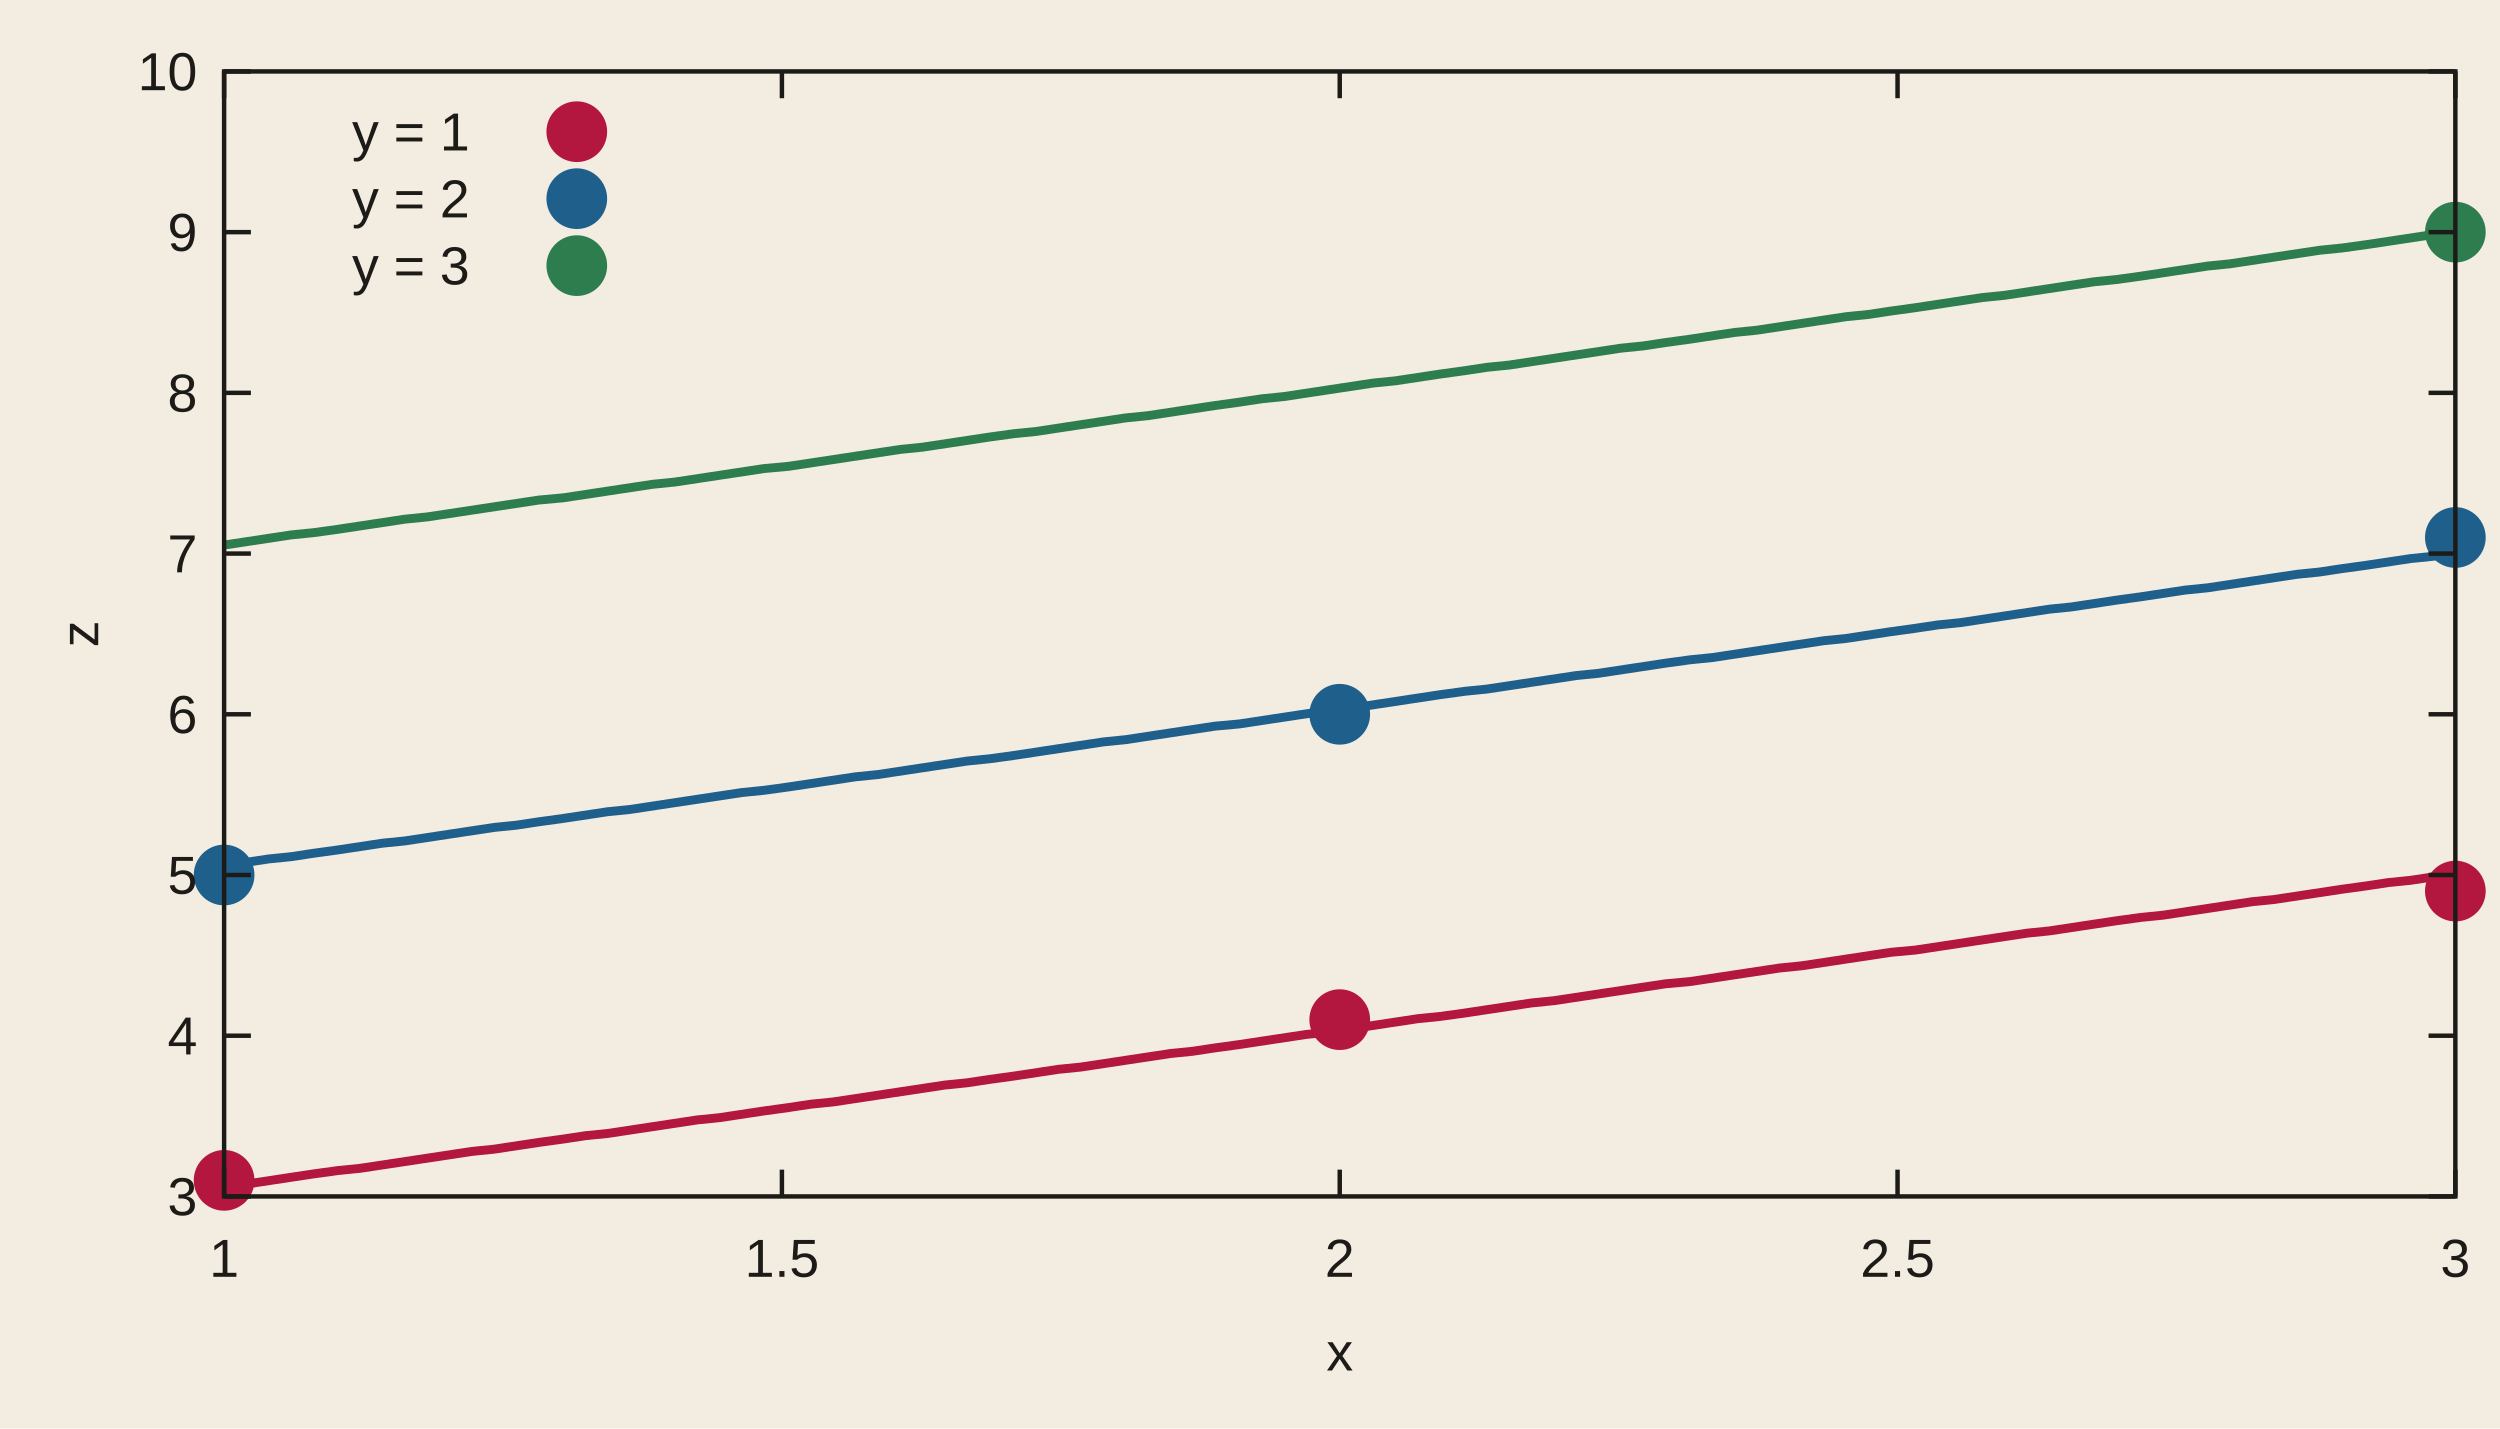
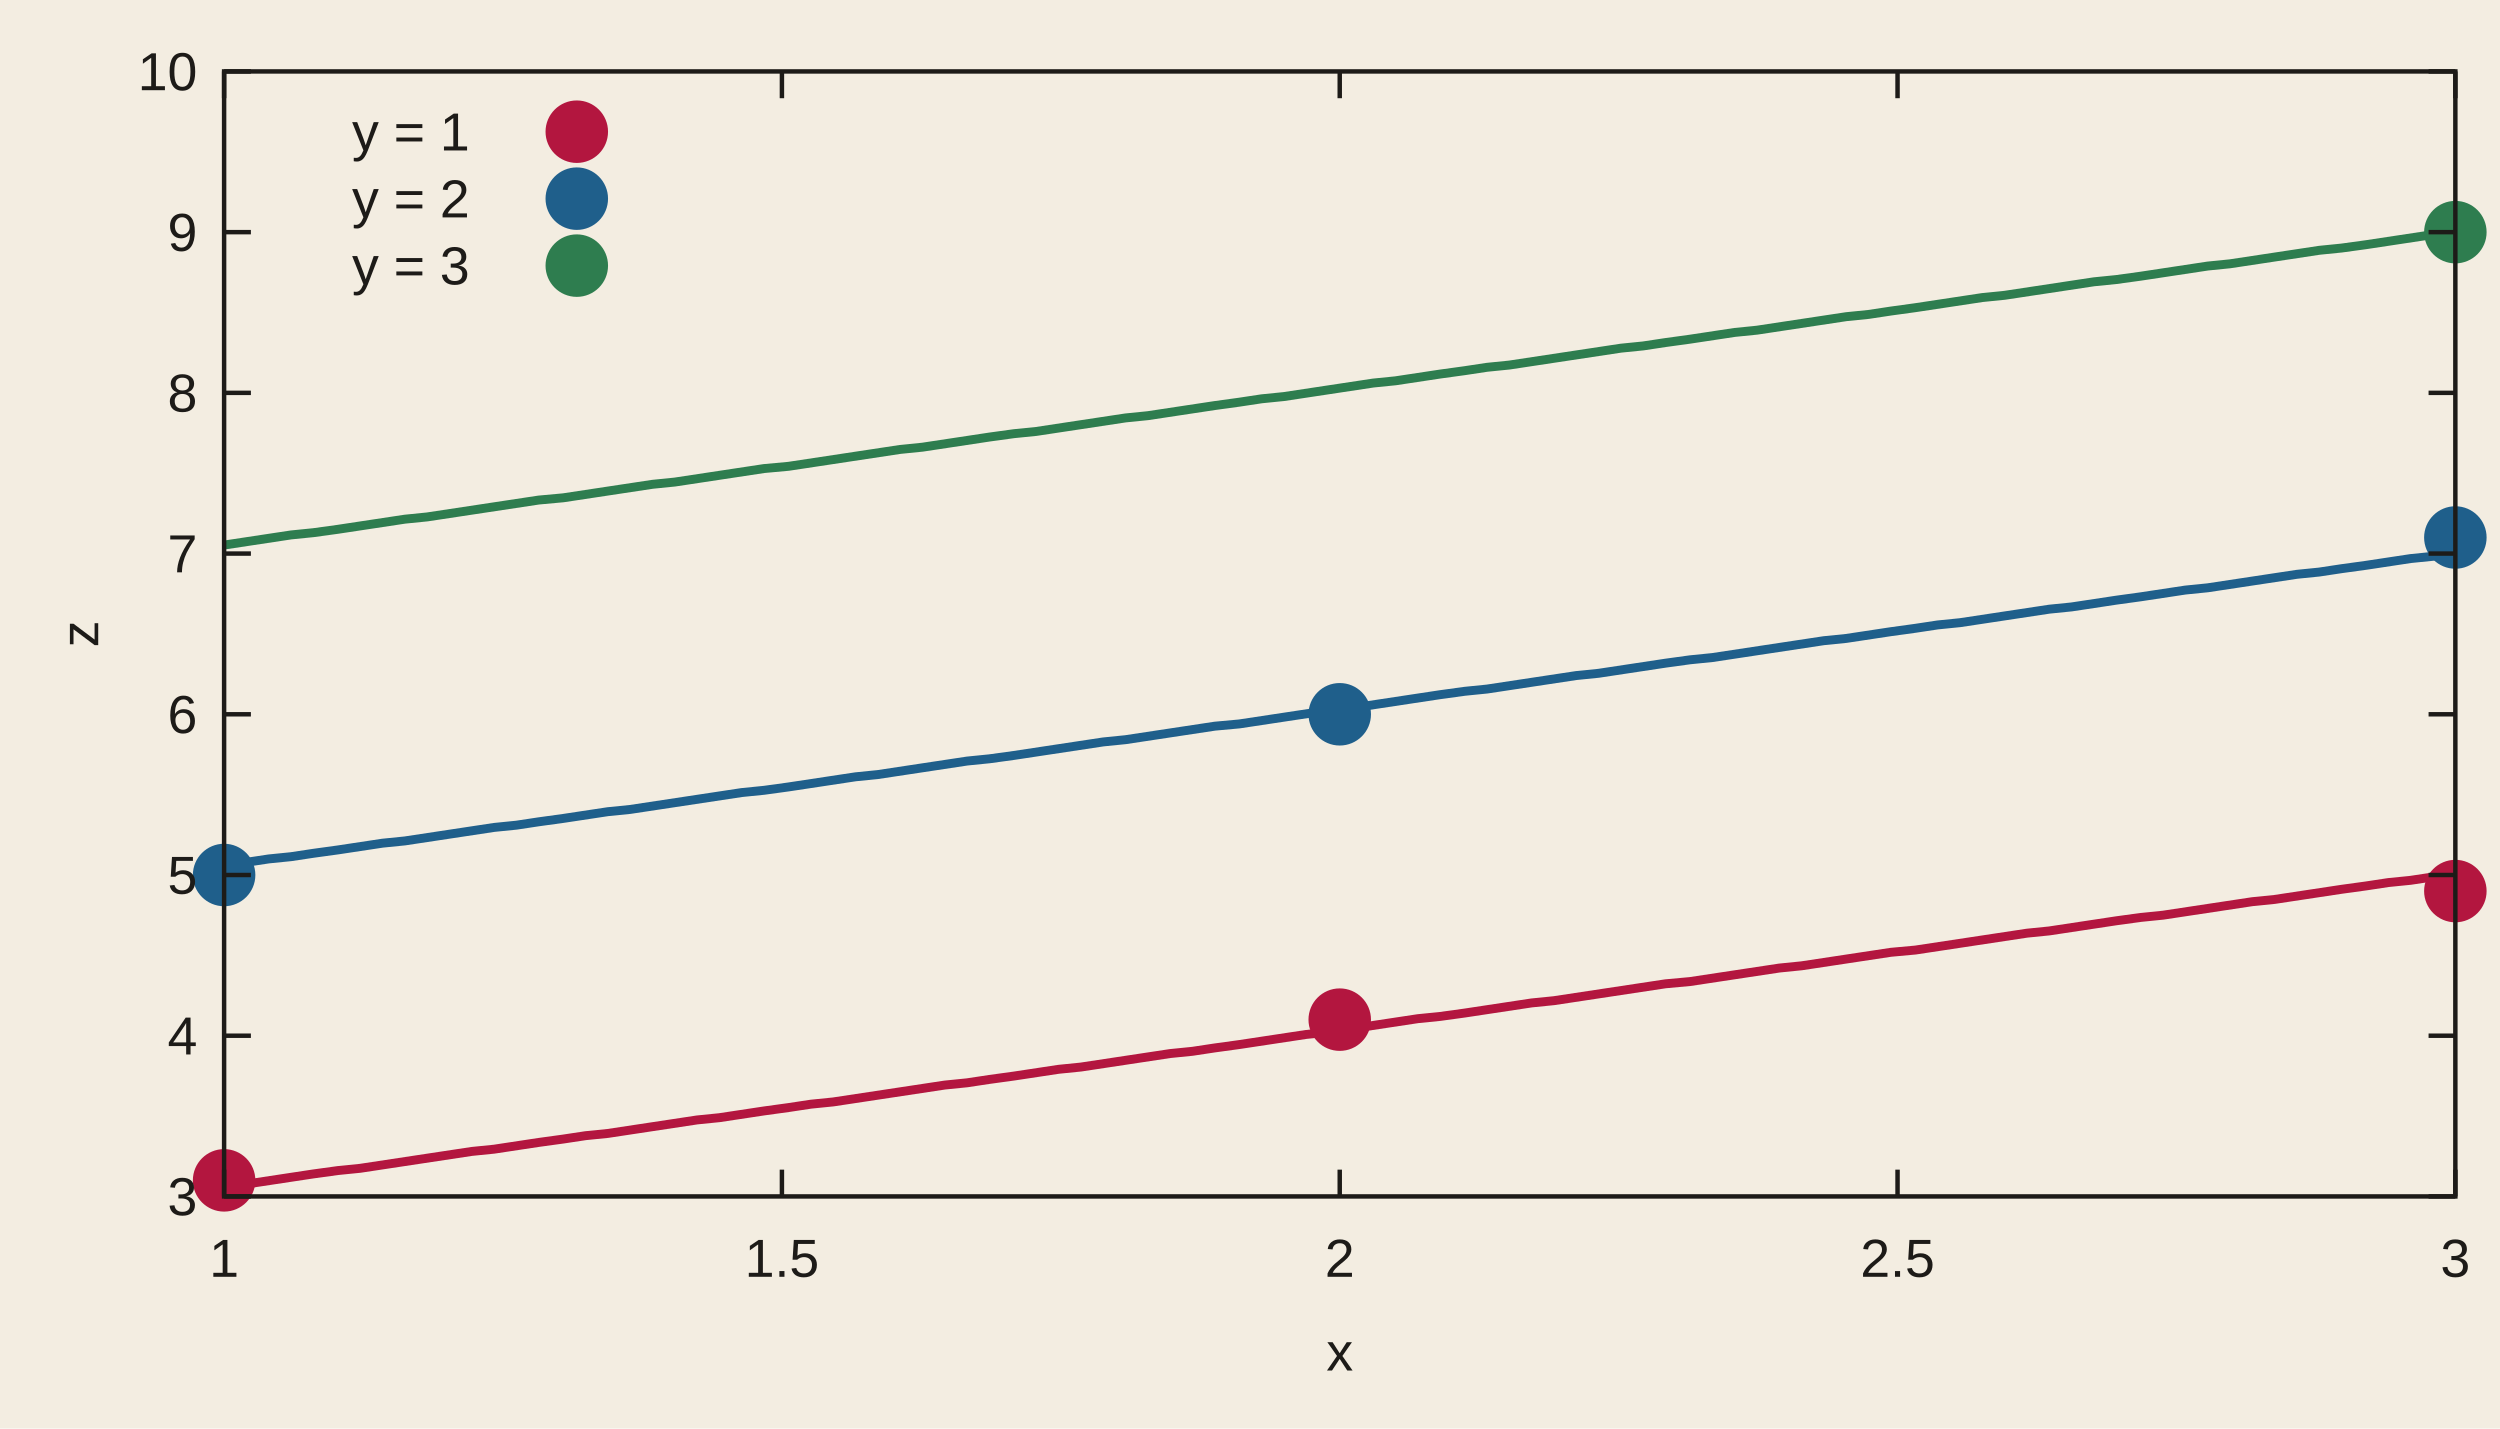
<svg xmlns="http://www.w3.org/2000/svg" width="560" height="320" viewBox="0 0 560 320" font-family="Arial,Helvetica,sans-serif" font-size="12" fill="#1d1b18" data-theme="washi" data-frame="#1d1b18" data-grid-color="#a69a85">
  <rect x="0" y="0" width="560" height="320" fill="#f3ede1" stroke="none" stroke-width="0" />
  <g class="fs-axes" data-area="50.2 550 16 268" data-x="1e0 3e0" data-y="3e0 1e1" data-log="0 0" data-grid="0" data-font-size="12" data-xformat="%h" data-yformat="%h">
    <g class="fs-grid" display="none">
      <polyline fill="none" stroke="#a69a85" stroke-width="0.5" stroke-dasharray="2,3" points="50.2,268 50.2,16" />
      <polyline fill="none" stroke="#a69a85" stroke-width="0.5" stroke-dasharray="2,3" points="175.15,268 175.15,16" />
      <polyline fill="none" stroke="#a69a85" stroke-width="0.5" stroke-dasharray="2,3" points="300.1,268 300.1,16" />
      <polyline fill="none" stroke="#a69a85" stroke-width="0.5" stroke-dasharray="2,3" points="425.05,268 425.05,16" />
      <polyline fill="none" stroke="#a69a85" stroke-width="0.5" stroke-dasharray="2,3" points="550,268 550,16" />
      <polyline fill="none" stroke="#a69a85" stroke-width="0.5" stroke-dasharray="2,3" points="50.2,268 550,268" />
      <polyline fill="none" stroke="#a69a85" stroke-width="0.5" stroke-dasharray="2,3" points="50.2,232 550,232" />
      <polyline fill="none" stroke="#a69a85" stroke-width="0.5" stroke-dasharray="2,3" points="50.2,196 550,196" />
      <polyline fill="none" stroke="#a69a85" stroke-width="0.5" stroke-dasharray="2,3" points="50.2,160 550,160" />
      <polyline fill="none" stroke="#a69a85" stroke-width="0.5" stroke-dasharray="2,3" points="50.2,124 550,124" />
      <polyline fill="none" stroke="#a69a85" stroke-width="0.5" stroke-dasharray="2,3" points="50.2,88 550,88" />
      <polyline fill="none" stroke="#a69a85" stroke-width="0.5" stroke-dasharray="2,3" points="50.2,52 550,52" />
      <polyline fill="none" stroke="#a69a85" stroke-width="0.5" stroke-dasharray="2,3" points="50.2,16 550,16" />
    </g>
    <svg class="fs-plot" x="50.2" y="16" width="499.8" height="252" viewBox="0 0 1 1" preserveAspectRatio="none" overflow="hidden">
      <g class="fs-series" data-series="1">
-         <path class="fs-pts" data-pt="7" data-size="12.6" data-lw="1" data-color="#b3163f" fill="none" stroke="none" d="M0,0.986 M0.5,0.843 M1,0.729" />
+         <path class="fs-pts" data-pt="7" data-size="12.6" data-lw="1.4" data-color="#b3163f" fill="none" stroke="none" d="M0,0.986 M0.5,0.843 M1,0.729" />
      </g>
      <g class="fs-series" data-series="2">
-         <path class="fs-pts" data-pt="7" data-size="12.6" data-lw="1" data-color="#1f5f8b" fill="none" stroke="none" d="M0,0.714 M0.5,0.571 M1,0.414" />
+         <path class="fs-pts" data-pt="7" data-size="12.6" data-lw="1.4" data-color="#1f5f8b" fill="none" stroke="none" d="M0,0.714 M0.5,0.571 M1,0.414" />
      </g>
      <g class="fs-series" data-series="3">
-         <path class="fs-pts" data-pt="7" data-size="12.6" data-lw="1" data-color="#2e7d4f" fill="none" stroke="none" d="M1,0.143" />
+         <path class="fs-pts" data-pt="7" data-size="12.6" data-lw="1.4" data-color="#2e7d4f" fill="none" stroke="none" d="M1,0.143" />
      </g>
      <g class="fs-series" data-series="4">
        <polyline fill="none" stroke="#b3163f" stroke-width="2" stroke-linejoin="round" vector-effect="non-scaling-stroke" points="0,0.991 0.01,0.989 0.02,0.986 0.03,0.983 0.04,0.98 0.051,0.977 0.061,0.975 0.071,0.972 0.081,0.969 0.091,0.966 0.101,0.963 0.111,0.96 0.121,0.958 0.131,0.955 0.141,0.952 0.152,0.949 0.162,0.946 0.172,0.944 0.182,0.941 0.192,0.938 0.202,0.935 0.212,0.932 0.222,0.93 0.232,0.927 0.242,0.924 0.253,0.921 0.263,0.918 0.273,0.916 0.283,0.913 0.293,0.91 0.303,0.907 0.313,0.904 0.323,0.901 0.333,0.899 0.343,0.896 0.354,0.893 0.364,0.89 0.374,0.887 0.384,0.885 0.394,0.882 0.404,0.879 0.414,0.876 0.424,0.873 0.434,0.871 0.444,0.868 0.455,0.865 0.465,0.862 0.475,0.859 0.485,0.856 0.495,0.854 0.505,0.851 0.515,0.848 0.525,0.845 0.535,0.842 0.545,0.84 0.556,0.837 0.566,0.834 0.576,0.831 0.586,0.828 0.596,0.826 0.606,0.823 0.616,0.82 0.626,0.817 0.636,0.814 0.646,0.811 0.657,0.809 0.667,0.806 0.677,0.803 0.687,0.8 0.697,0.797 0.707,0.795 0.717,0.792 0.727,0.789 0.737,0.786 0.747,0.783 0.758,0.781 0.768,0.778 0.778,0.775 0.788,0.772 0.798,0.769 0.808,0.766 0.818,0.764 0.828,0.761 0.838,0.758 0.848,0.755 0.859,0.752 0.869,0.75 0.879,0.747 0.889,0.744 0.899,0.741 0.909,0.738 0.919,0.736 0.929,0.733 0.939,0.73 0.949,0.727 0.96,0.724 0.97,0.721 0.98,0.719 0.99,0.716 1,0.713" />
      </g>
      <g class="fs-series" data-series="5">
        <polyline fill="none" stroke="#1f5f8b" stroke-width="2" stroke-linejoin="round" vector-effect="non-scaling-stroke" points="0,0.706 0.01,0.703 0.02,0.7 0.03,0.698 0.04,0.695 0.051,0.692 0.061,0.689 0.071,0.686 0.081,0.684 0.091,0.681 0.101,0.678 0.111,0.675 0.121,0.672 0.131,0.67 0.141,0.667 0.152,0.664 0.162,0.661 0.172,0.658 0.182,0.656 0.192,0.653 0.202,0.65 0.212,0.647 0.222,0.644 0.232,0.641 0.242,0.639 0.253,0.636 0.263,0.633 0.273,0.63 0.283,0.627 0.293,0.625 0.303,0.622 0.313,0.619 0.323,0.616 0.333,0.613 0.343,0.611 0.354,0.608 0.364,0.605 0.374,0.602 0.384,0.599 0.394,0.596 0.404,0.594 0.414,0.591 0.424,0.588 0.434,0.585 0.444,0.582 0.455,0.58 0.465,0.577 0.475,0.574 0.485,0.571 0.495,0.568 0.505,0.566 0.515,0.563 0.525,0.56 0.535,0.557 0.545,0.554 0.556,0.551 0.566,0.549 0.576,0.546 0.586,0.543 0.596,0.54 0.606,0.537 0.616,0.535 0.626,0.532 0.636,0.529 0.646,0.526 0.657,0.523 0.667,0.521 0.677,0.518 0.687,0.515 0.697,0.512 0.707,0.509 0.717,0.506 0.727,0.504 0.737,0.501 0.747,0.498 0.758,0.495 0.768,0.492 0.778,0.49 0.788,0.487 0.798,0.484 0.808,0.481 0.818,0.478 0.828,0.476 0.838,0.473 0.848,0.47 0.859,0.467 0.869,0.464 0.879,0.461 0.889,0.459 0.899,0.456 0.909,0.453 0.919,0.45 0.929,0.447 0.939,0.445 0.949,0.442 0.96,0.439 0.97,0.436 0.98,0.433 0.99,0.431 1,0.428" />
      </g>
      <g class="fs-series" data-series="6">
        <polyline fill="none" stroke="#2e7d4f" stroke-width="2" stroke-linejoin="round" vector-effect="non-scaling-stroke" points="0,0.421 0.01,0.418 0.02,0.415 0.03,0.412 0.04,0.41 0.051,0.407 0.061,0.404 0.071,0.401 0.081,0.398 0.091,0.396 0.101,0.393 0.111,0.39 0.121,0.387 0.131,0.384 0.141,0.381 0.152,0.379 0.162,0.376 0.172,0.373 0.182,0.37 0.192,0.367 0.202,0.365 0.212,0.362 0.222,0.359 0.232,0.356 0.242,0.353 0.253,0.351 0.263,0.348 0.273,0.345 0.283,0.342 0.293,0.339 0.303,0.336 0.313,0.334 0.323,0.331 0.333,0.328 0.343,0.325 0.354,0.322 0.364,0.32 0.374,0.317 0.384,0.314 0.394,0.311 0.404,0.308 0.414,0.306 0.424,0.303 0.434,0.3 0.444,0.297 0.455,0.294 0.465,0.291 0.475,0.289 0.485,0.286 0.495,0.283 0.505,0.28 0.515,0.277 0.525,0.275 0.535,0.272 0.545,0.269 0.556,0.266 0.566,0.263 0.576,0.261 0.586,0.258 0.596,0.255 0.606,0.252 0.616,0.249 0.626,0.246 0.636,0.244 0.646,0.241 0.657,0.238 0.667,0.235 0.677,0.232 0.687,0.23 0.697,0.227 0.707,0.224 0.717,0.221 0.727,0.218 0.737,0.216 0.747,0.213 0.758,0.21 0.768,0.207 0.778,0.204 0.788,0.201 0.798,0.199 0.808,0.196 0.818,0.193 0.828,0.19 0.838,0.187 0.848,0.185 0.859,0.182 0.869,0.179 0.879,0.176 0.889,0.173 0.899,0.171 0.909,0.168 0.919,0.165 0.929,0.162 0.939,0.159 0.949,0.157 0.96,0.154 0.97,0.151 0.98,0.148 0.99,0.145 1,0.142" />
      </g>
    </svg>
    <svg class="fs-marks" x="50.2" y="16" width="499.8" height="252" viewBox="0 0 499.8 252" overflow="visible">
-       <path data-series="1" fill="#b3163f" stroke="#b3163f" stroke-width="1" d="M-6.3,248.4A6.3,6.3 0 1 0 6.3,248.4A6.3,6.3 0 1 0 -6.3,248.4ZM243.6,212.4A6.3,6.3 0 1 0 256.2,212.4A6.3,6.3 0 1 0 243.6,212.4ZM493.5,183.6A6.3,6.3 0 1 0 506.1,183.6A6.3,6.3 0 1 0 493.5,183.6Z" />
-       <path data-series="2" fill="#1f5f8b" stroke="#1f5f8b" stroke-width="1" d="M-6.3,180A6.3,6.3 0 1 0 6.3,180A6.3,6.3 0 1 0 -6.3,180ZM243.6,144A6.3,6.3 0 1 0 256.2,144A6.3,6.3 0 1 0 243.6,144ZM493.5,104.4A6.3,6.3 0 1 0 506.1,104.4A6.3,6.3 0 1 0 493.5,104.4Z" />
-       <path data-series="3" fill="#2e7d4f" stroke="#2e7d4f" stroke-width="1" d="M493.5,36A6.3,6.3 0 1 0 506.1,36A6.3,6.3 0 1 0 493.5,36Z" />
+       <path data-series="1" fill="#b3163f" stroke="#b3163f" stroke-width="1.4" d="M-6.3,248.4A6.3,6.3 0 1 0 6.3,248.4A6.3,6.3 0 1 0 -6.3,248.4ZM243.6,212.4A6.3,6.3 0 1 0 256.2,212.4A6.3,6.3 0 1 0 243.6,212.4ZM493.5,183.6A6.3,6.3 0 1 0 506.1,183.6A6.3,6.3 0 1 0 493.5,183.6Z" />
+       <path data-series="2" fill="#1f5f8b" stroke="#1f5f8b" stroke-width="1.4" d="M-6.3,180A6.3,6.3 0 1 0 6.3,180A6.3,6.3 0 1 0 -6.3,180ZM243.6,144A6.3,6.3 0 1 0 256.2,144A6.3,6.3 0 1 0 243.6,144ZM493.5,104.4A6.3,6.3 0 1 0 506.1,104.4A6.3,6.3 0 1 0 493.5,104.4Z" />
+       <path data-series="3" fill="#2e7d4f" stroke="#2e7d4f" stroke-width="1.4" d="M493.5,36A6.3,6.3 0 1 0 506.1,36A6.3,6.3 0 1 0 493.5,36Z" />
    </svg>
    <rect x="50.2" y="16" width="499.8" height="252" fill="none" stroke="#1d1b18" stroke-width="1" />
    <g class="fs-xticks">
      <polyline fill="none" stroke="#1d1b18" stroke-width="1" points="50.2,268 50.2,262" />
      <polyline fill="none" stroke="#1d1b18" stroke-width="1" points="50.2,16 50.2,22" />
      <text x="50.2" y="286" text-anchor="middle">1</text>
      <polyline fill="none" stroke="#1d1b18" stroke-width="1" points="175.15,268 175.15,262" />
      <polyline fill="none" stroke="#1d1b18" stroke-width="1" points="175.15,16 175.15,22" />
      <text x="175.15" y="286" text-anchor="middle">1.5</text>
      <polyline fill="none" stroke="#1d1b18" stroke-width="1" points="300.1,268 300.1,262" />
      <polyline fill="none" stroke="#1d1b18" stroke-width="1" points="300.1,16 300.1,22" />
      <text x="300.1" y="286" text-anchor="middle">2</text>
      <polyline fill="none" stroke="#1d1b18" stroke-width="1" points="425.05,268 425.05,262" />
      <polyline fill="none" stroke="#1d1b18" stroke-width="1" points="425.05,16 425.05,22" />
      <text x="425.05" y="286" text-anchor="middle">2.5</text>
      <polyline fill="none" stroke="#1d1b18" stroke-width="1" points="550,268 550,262" />
      <polyline fill="none" stroke="#1d1b18" stroke-width="1" points="550,16 550,22" />
      <text x="550" y="286" text-anchor="middle">3</text>
    </g>
    <g class="fs-yticks">
      <polyline fill="none" stroke="#1d1b18" stroke-width="1" points="50.2,268 56.2,268" />
      <polyline fill="none" stroke="#1d1b18" stroke-width="1" points="550,268 544,268" />
      <text x="44.2" y="272.2" text-anchor="end">3</text>
      <polyline fill="none" stroke="#1d1b18" stroke-width="1" points="50.2,232 56.2,232" />
      <polyline fill="none" stroke="#1d1b18" stroke-width="1" points="550,232 544,232" />
      <text x="44.2" y="236.2" text-anchor="end">4</text>
      <polyline fill="none" stroke="#1d1b18" stroke-width="1" points="50.2,196 56.2,196" />
      <polyline fill="none" stroke="#1d1b18" stroke-width="1" points="550,196 544,196" />
      <text x="44.2" y="200.2" text-anchor="end">5</text>
      <polyline fill="none" stroke="#1d1b18" stroke-width="1" points="50.2,160 56.2,160" />
      <polyline fill="none" stroke="#1d1b18" stroke-width="1" points="550,160 544,160" />
      <text x="44.2" y="164.2" text-anchor="end">6</text>
      <polyline fill="none" stroke="#1d1b18" stroke-width="1" points="50.2,124 56.2,124" />
      <polyline fill="none" stroke="#1d1b18" stroke-width="1" points="550,124 544,124" />
      <text x="44.2" y="128.2" text-anchor="end">7</text>
      <polyline fill="none" stroke="#1d1b18" stroke-width="1" points="50.2,88 56.2,88" />
      <polyline fill="none" stroke="#1d1b18" stroke-width="1" points="550,88 544,88" />
      <text x="44.2" y="92.2" text-anchor="end">8</text>
      <polyline fill="none" stroke="#1d1b18" stroke-width="1" points="50.2,52 56.2,52" />
      <polyline fill="none" stroke="#1d1b18" stroke-width="1" points="550,52 544,52" />
      <text x="44.2" y="56.2" text-anchor="end">9</text>
      <polyline fill="none" stroke="#1d1b18" stroke-width="1" points="50.2,16 56.2,16" />
      <polyline fill="none" stroke="#1d1b18" stroke-width="1" points="550,16 544,16" />
      <text x="44.2" y="20.2" text-anchor="end">10</text>
    </g>
    <text x="300.1" y="307" text-anchor="middle">x</text>
    <text x="22" y="142" text-anchor="middle" transform="rotate(-90 22 142)">z</text>
    <g class="fs-key-entry" data-series="1">
-       <path fill="#b3163f" stroke="#b3163f" stroke-width="1" d="M122.9,29.5A6.3,6.3 0 1 0 135.5,29.5A6.3,6.3 0 1 0 122.9,29.5Z" />
+       <path fill="#b3163f" stroke="#b3163f" stroke-width="1.4" d="M122.9,29.5A6.3,6.3 0 1 0 135.5,29.5A6.3,6.3 0 1 0 122.9,29.5Z" />
      <text x="105.2" y="33.7" text-anchor="end">y = 1</text>
    </g>
    <g class="fs-key-entry" data-series="2">
-       <path fill="#1f5f8b" stroke="#1f5f8b" stroke-width="1" d="M122.9,44.5A6.3,6.3 0 1 0 135.5,44.5A6.3,6.3 0 1 0 122.9,44.5Z" />
+       <path fill="#1f5f8b" stroke="#1f5f8b" stroke-width="1.4" d="M122.9,44.5A6.3,6.3 0 1 0 135.5,44.5A6.3,6.3 0 1 0 122.9,44.5Z" />
      <text x="105.2" y="48.7" text-anchor="end">y = 2</text>
    </g>
    <g class="fs-key-entry" data-series="3">
-       <path fill="#2e7d4f" stroke="#2e7d4f" stroke-width="1" d="M122.9,59.5A6.3,6.3 0 1 0 135.5,59.5A6.3,6.3 0 1 0 122.9,59.5Z" />
+       <path fill="#2e7d4f" stroke="#2e7d4f" stroke-width="1.4" d="M122.9,59.5A6.3,6.3 0 1 0 135.5,59.5A6.3,6.3 0 1 0 122.9,59.5Z" />
      <text x="105.2" y="63.7" text-anchor="end">y = 3</text>
    </g>
  </g>
</svg>
